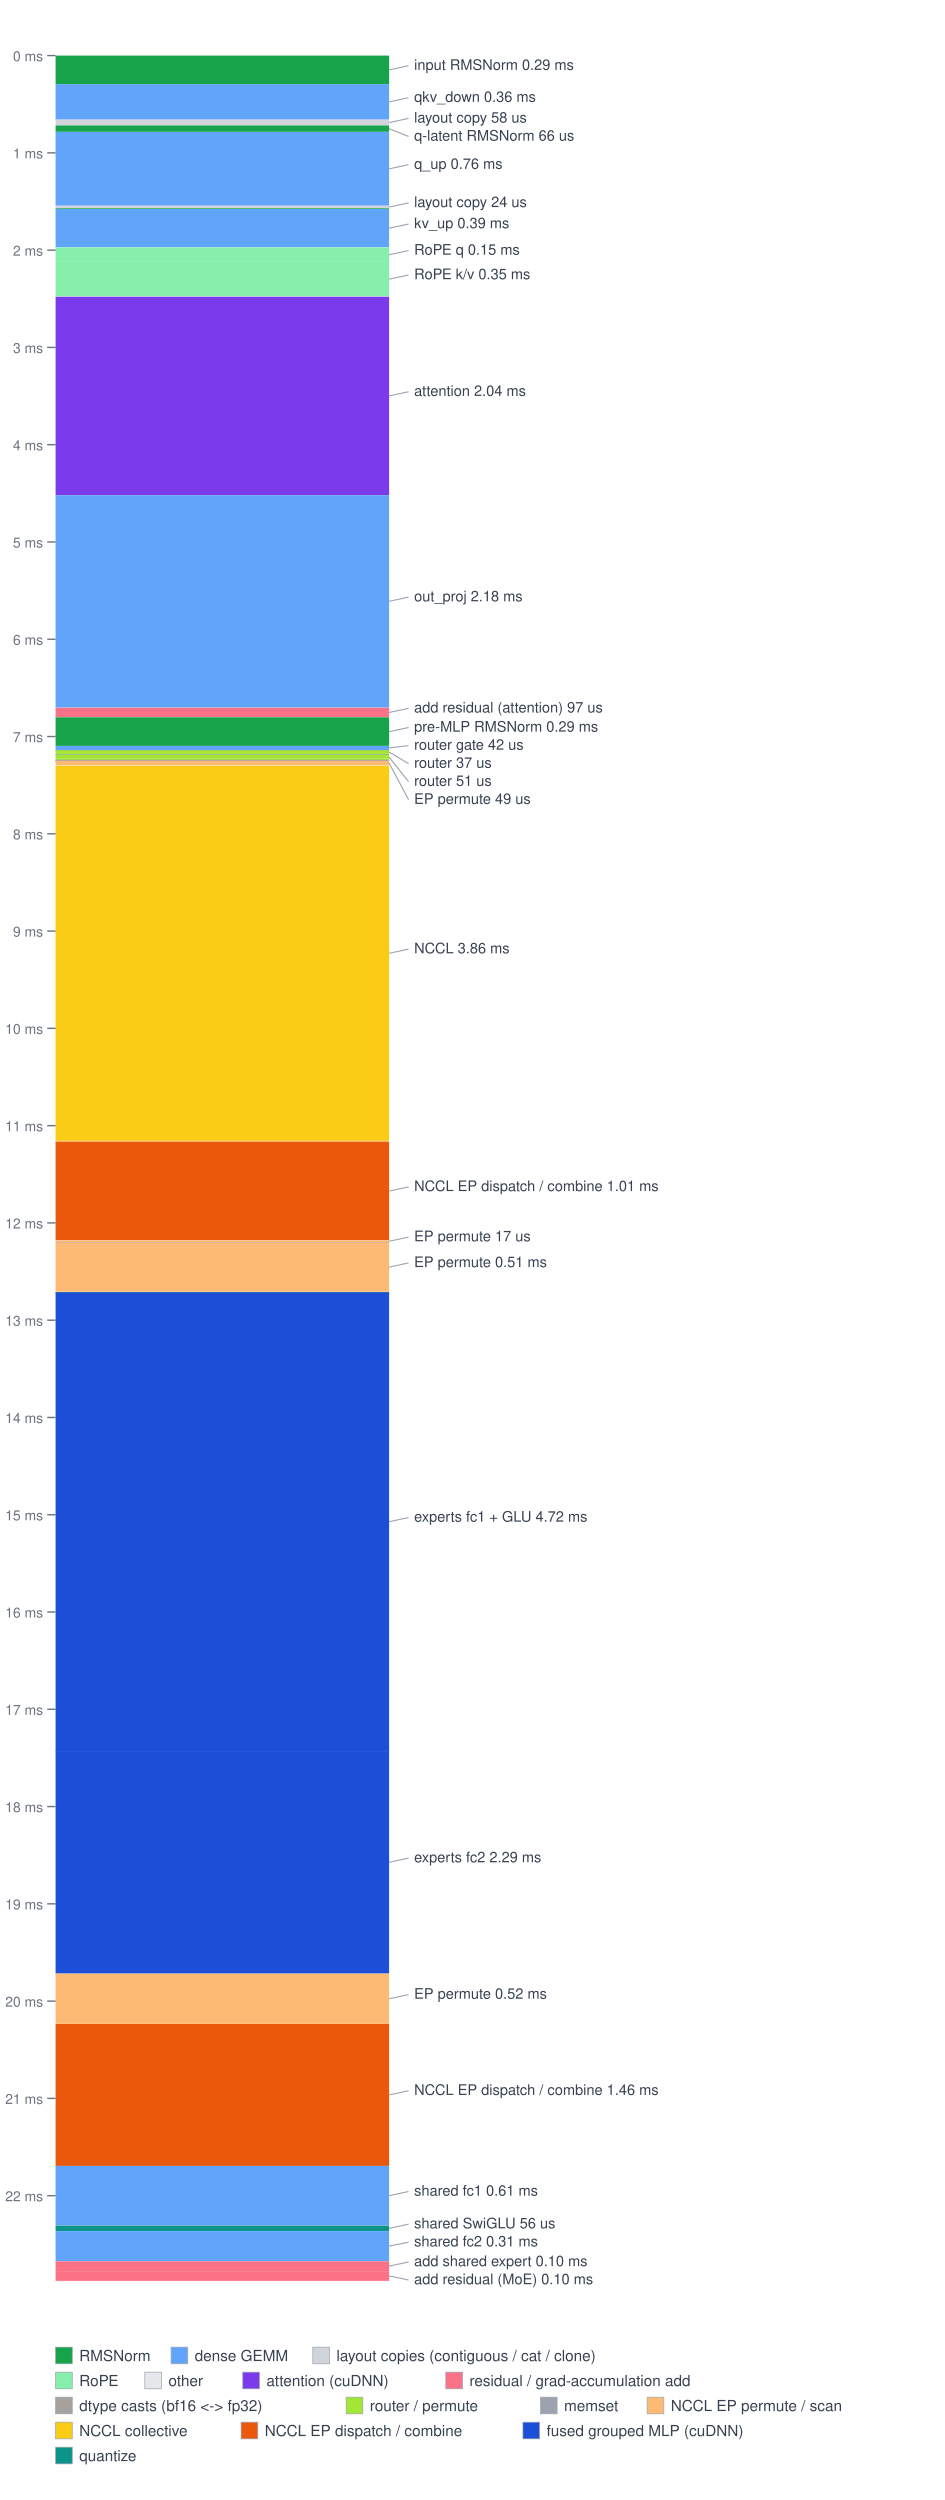
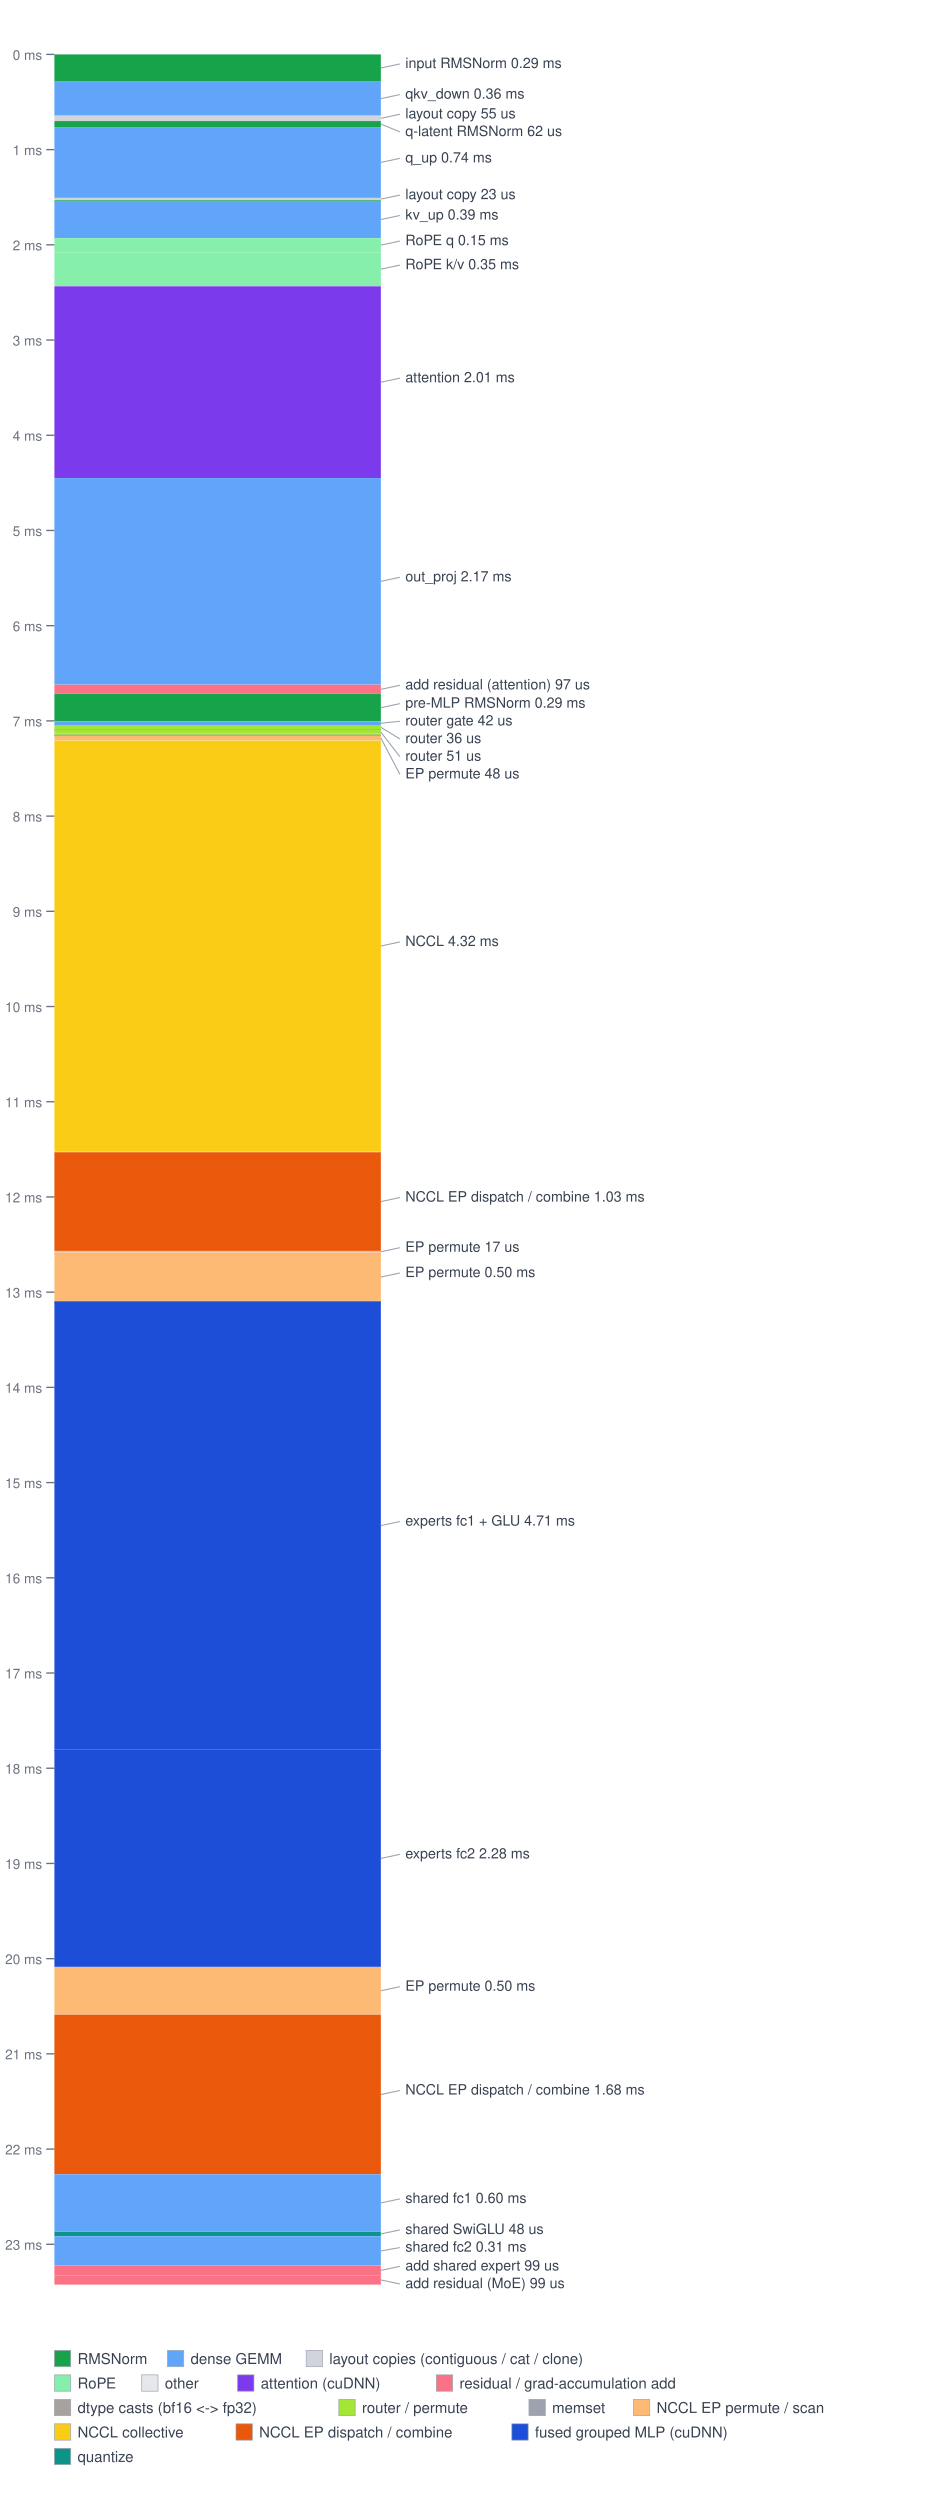
- <svg xmlns="http://www.w3.org/2000/svg" width="680" height="1799" viewBox="0 0 680 1799">
-   <rect width="680" height="1799" fill="white" />
-   <rect x="40" y="40.00" width="240" height="20.52" fill="#16a34a" />
-   <rect x="40" y="60.54" width="240" height="25.54" fill="#60a5fa" />
-   <rect x="40" y="86.14" width="240" height="4.04" fill="#d1d5db" />
-   <rect x="40" y="90.26" width="240" height="4.61" fill="#16a34a" />
-   <rect x="40" y="94.89" width="240" height="53.14" fill="#60a5fa" />
-   <rect x="40" y="148.12" width="240" height="1.67" fill="#d1d5db" />
-   <rect x="40" y="149.87" width="240" height="0.80" fill="#16a34a" />
-   <rect x="40" y="150.42" width="240" height="27.56" fill="#60a5fa" />
-   <rect x="40" y="178.04" width="240" height="10.43" fill="#86efac" />
-   <rect x="40" y="188.53" width="240" height="24.84" fill="#86efac" />
-   <rect x="40" y="213.43" width="240" height="0.80" fill="#e5e7eb" />
-   <rect x="40" y="213.57" width="240" height="142.70" fill="#7c3aed" />
-   <rect x="40" y="356.30" width="240" height="152.89" fill="#60a5fa" />
-   <rect x="40" y="509.28" width="240" height="6.81" fill="#fb7185" />
-   <rect x="40" y="516.17" width="240" height="20.56" fill="#16a34a" />
-   <rect x="40" y="536.75" width="240" height="2.93" fill="#60a5fa" />
-   <rect x="40" y="539.74" width="240" height="0.80" fill="#a8a29e" />
-   <rect x="40" y="539.94" width="240" height="2.60" fill="#a3e635" />
-   <rect x="40" y="542.67" width="240" height="0.80" fill="#9ca3af" />
-   <rect x="40" y="542.89" width="240" height="0.80" fill="#9ca3af" />
-   <rect x="40" y="543.05" width="240" height="3.01" fill="#a3e635" />
-   <rect x="40" y="546.14" width="240" height="0.80" fill="#a3e635" />
-   <rect x="40" y="546.73" width="240" height="0.80" fill="#9ca3af" />
-   <rect x="40" y="546.92" width="240" height="0.80" fill="#9ca3af" />
-   <rect x="40" y="547.16" width="240" height="0.80" fill="#9ca3af" />
-   <rect x="40" y="547.42" width="240" height="3.43" fill="#fdba74" />
-   <rect x="40" y="551.08" width="240" height="269.87" fill="#facc15" />
-   <rect x="40" y="820.98" width="240" height="0.80" fill="#fdba74" />
-   <rect x="40" y="821.44" width="240" height="0.80" fill="#fdba74" />
-   <rect x="40" y="821.71" width="240" height="70.80" fill="#ea580c" />
-   <rect x="40" y="892.59" width="240" height="1.20" fill="#fdba74" />
-   <rect x="40" y="893.88" width="240" height="0.80" fill="#9ca3af" />
-   <rect x="40" y="894.13" width="240" height="35.41" fill="#fdba74" />
-   <rect x="40" y="929.65" width="240" height="0.80" fill="#a3e635" />
-   <rect x="40" y="929.95" width="240" height="0.80" fill="#1d4ed8" />
-   <rect x="40" y="930.10" width="240" height="329.96" fill="#1d4ed8" />
-   <rect x="40" y="1260.12" width="240" height="0.80" fill="#1d4ed8" />
-   <rect x="40" y="1260.26" width="240" height="159.90" fill="#1d4ed8" />
-   <rect x="40" y="1420.24" width="240" height="36.16" fill="#fdba74" />
-   <rect x="40" y="1456.48" width="240" height="102.11" fill="#ea580c" />
-   <rect x="40" y="1558.59" width="240" height="42.87" fill="#60a5fa" />
-   <rect x="40" y="1601.55" width="240" height="3.93" fill="#0d9488" />
-   <rect x="40" y="1605.50" width="240" height="21.64" fill="#60a5fa" />
-   <rect x="40" y="1627.19" width="240" height="7.05" fill="#fb7185" />
-   <rect x="40" y="1634.30" width="240" height="7.01" fill="#fb7185" />
+ <svg xmlns="http://www.w3.org/2000/svg" width="680" height="1838" viewBox="0 0 680 1838">
+   <rect width="680" height="1838" fill="white" />
+   <rect x="40" y="40.00" width="240" height="20.03" fill="#16a34a" />
+   <rect x="40" y="60.03" width="240" height="24.98" fill="#60a5fa" />
+   <rect x="40" y="85.08" width="240" height="3.88" fill="#d1d5db" />
+   <rect x="40" y="89.02" width="240" height="4.37" fill="#16a34a" />
+   <rect x="40" y="93.42" width="240" height="52.04" fill="#60a5fa" />
+   <rect x="40" y="145.55" width="240" height="1.62" fill="#d1d5db" />
+   <rect x="40" y="147.24" width="240" height="0.80" fill="#16a34a" />
+   <rect x="40" y="147.80" width="240" height="27.16" fill="#60a5fa" />
+   <rect x="40" y="175.03" width="240" height="10.40" fill="#86efac" />
+   <rect x="40" y="185.49" width="240" height="24.83" fill="#86efac" />
+   <rect x="40" y="210.37" width="240" height="0.80" fill="#e5e7eb" />
+   <rect x="40" y="210.51" width="240" height="140.93" fill="#7c3aed" />
+   <rect x="40" y="351.48" width="240" height="151.85" fill="#60a5fa" />
+   <rect x="40" y="503.41" width="240" height="6.76" fill="#fb7185" />
+   <rect x="40" y="510.25" width="240" height="20.00" fill="#16a34a" />
+   <rect x="40" y="530.27" width="240" height="2.92" fill="#60a5fa" />
+   <rect x="40" y="533.25" width="240" height="0.80" fill="#a8a29e" />
+   <rect x="40" y="533.48" width="240" height="2.51" fill="#a3e635" />
+   <rect x="40" y="536.13" width="240" height="0.80" fill="#9ca3af" />
+   <rect x="40" y="536.34" width="240" height="0.80" fill="#9ca3af" />
+   <rect x="40" y="536.50" width="240" height="2.96" fill="#a3e635" />
+   <rect x="40" y="539.54" width="240" height="0.80" fill="#a3e635" />
+   <rect x="40" y="540.14" width="240" height="0.80" fill="#9ca3af" />
+   <rect x="40" y="540.32" width="240" height="0.80" fill="#9ca3af" />
+   <rect x="40" y="540.62" width="240" height="0.80" fill="#9ca3af" />
+   <rect x="40" y="540.91" width="240" height="3.36" fill="#fdba74" />
+   <rect x="40" y="544.46" width="240" height="302.06" fill="#facc15" />
+   <rect x="40" y="846.55" width="240" height="0.80" fill="#fdba74" />
+   <rect x="40" y="846.99" width="240" height="0.80" fill="#fdba74" />
+   <rect x="40" y="847.24" width="240" height="72.41" fill="#ea580c" />
+   <rect x="40" y="919.73" width="240" height="1.18" fill="#fdba74" />
+   <rect x="40" y="921.13" width="240" height="0.80" fill="#9ca3af" />
+   <rect x="40" y="921.34" width="240" height="35.12" fill="#fdba74" />
+   <rect x="40" y="956.55" width="240" height="0.80" fill="#a3e635" />
+   <rect x="40" y="956.85" width="240" height="0.80" fill="#1d4ed8" />
+   <rect x="40" y="957.02" width="240" height="329.42" fill="#1d4ed8" />
+   <rect x="40" y="1286.50" width="240" height="0.80" fill="#1d4ed8" />
+   <rect x="40" y="1286.64" width="240" height="159.39" fill="#1d4ed8" />
+   <rect x="40" y="1446.10" width="240" height="35.01" fill="#fdba74" />
+   <rect x="40" y="1481.20" width="240" height="117.33" fill="#ea580c" />
+   <rect x="40" y="1598.55" width="240" height="42.04" fill="#60a5fa" />
+   <rect x="40" y="1640.67" width="240" height="3.38" fill="#0d9488" />
+   <rect x="40" y="1644.07" width="240" height="21.62" fill="#60a5fa" />
+   <rect x="40" y="1665.77" width="240" height="6.93" fill="#fb7185" />
+   <rect x="40" y="1672.75" width="240" height="6.90" fill="#fb7185" />
  <line x1="34" y1="40.0" x2="40" y2="40.0" stroke="#6b7280" />
  <text x="31.0" y="44.0" text-anchor="end" font-family="Helvetica, Arial, sans-serif" font-size="10" font-weight="normal" fill="#6b7280">0 ms</text>
  <line x1="34" y1="110.0" x2="40" y2="110.0" stroke="#6b7280" />
  <text x="31.0" y="114.0" text-anchor="end" font-family="Helvetica, Arial, sans-serif" font-size="10" font-weight="normal" fill="#6b7280">1 ms</text>
  <line x1="34" y1="180.0" x2="40" y2="180.0" stroke="#6b7280" />
  <text x="31.0" y="184.0" text-anchor="end" font-family="Helvetica, Arial, sans-serif" font-size="10" font-weight="normal" fill="#6b7280">2 ms</text>
  <line x1="34" y1="250.0" x2="40" y2="250.0" stroke="#6b7280" />
  <text x="31.0" y="254.0" text-anchor="end" font-family="Helvetica, Arial, sans-serif" font-size="10" font-weight="normal" fill="#6b7280">3 ms</text>
  <line x1="34" y1="320.0" x2="40" y2="320.0" stroke="#6b7280" />
  <text x="31.0" y="324.0" text-anchor="end" font-family="Helvetica, Arial, sans-serif" font-size="10" font-weight="normal" fill="#6b7280">4 ms</text>
  <line x1="34" y1="390.0" x2="40" y2="390.0" stroke="#6b7280" />
  <text x="31.0" y="394.0" text-anchor="end" font-family="Helvetica, Arial, sans-serif" font-size="10" font-weight="normal" fill="#6b7280">5 ms</text>
  <line x1="34" y1="460.0" x2="40" y2="460.0" stroke="#6b7280" />
  <text x="31.0" y="464.0" text-anchor="end" font-family="Helvetica, Arial, sans-serif" font-size="10" font-weight="normal" fill="#6b7280">6 ms</text>
  <line x1="34" y1="530.0" x2="40" y2="530.0" stroke="#6b7280" />
  <text x="31.0" y="534.0" text-anchor="end" font-family="Helvetica, Arial, sans-serif" font-size="10" font-weight="normal" fill="#6b7280">7 ms</text>
  <line x1="34" y1="600.0" x2="40" y2="600.0" stroke="#6b7280" />
  <text x="31.0" y="604.0" text-anchor="end" font-family="Helvetica, Arial, sans-serif" font-size="10" font-weight="normal" fill="#6b7280">8 ms</text>
  <line x1="34" y1="670.0" x2="40" y2="670.0" stroke="#6b7280" />
  <text x="31.0" y="674.0" text-anchor="end" font-family="Helvetica, Arial, sans-serif" font-size="10" font-weight="normal" fill="#6b7280">9 ms</text>
  <line x1="34" y1="740.0" x2="40" y2="740.0" stroke="#6b7280" />
  <text x="31.0" y="744.0" text-anchor="end" font-family="Helvetica, Arial, sans-serif" font-size="10" font-weight="normal" fill="#6b7280">10 ms</text>
  <line x1="34" y1="810.0" x2="40" y2="810.0" stroke="#6b7280" />
  <text x="31.0" y="814.0" text-anchor="end" font-family="Helvetica, Arial, sans-serif" font-size="10" font-weight="normal" fill="#6b7280">11 ms</text>
  <line x1="34" y1="880.0" x2="40" y2="880.0" stroke="#6b7280" />
  <text x="31.0" y="884.0" text-anchor="end" font-family="Helvetica, Arial, sans-serif" font-size="10" font-weight="normal" fill="#6b7280">12 ms</text>
  <line x1="34" y1="950.0" x2="40" y2="950.0" stroke="#6b7280" />
  <text x="31.0" y="954.0" text-anchor="end" font-family="Helvetica, Arial, sans-serif" font-size="10" font-weight="normal" fill="#6b7280">13 ms</text>
  <line x1="34" y1="1020.0" x2="40" y2="1020.0" stroke="#6b7280" />
  <text x="31.0" y="1024.0" text-anchor="end" font-family="Helvetica, Arial, sans-serif" font-size="10" font-weight="normal" fill="#6b7280">14 ms</text>
  <line x1="34" y1="1090.0" x2="40" y2="1090.0" stroke="#6b7280" />
  <text x="31.0" y="1094.0" text-anchor="end" font-family="Helvetica, Arial, sans-serif" font-size="10" font-weight="normal" fill="#6b7280">15 ms</text>
  <line x1="34" y1="1160.0" x2="40" y2="1160.0" stroke="#6b7280" />
  <text x="31.0" y="1164.0" text-anchor="end" font-family="Helvetica, Arial, sans-serif" font-size="10" font-weight="normal" fill="#6b7280">16 ms</text>
  <line x1="34" y1="1230.0" x2="40" y2="1230.0" stroke="#6b7280" />
  <text x="31.0" y="1234.0" text-anchor="end" font-family="Helvetica, Arial, sans-serif" font-size="10" font-weight="normal" fill="#6b7280">17 ms</text>
  <line x1="34" y1="1300.0" x2="40" y2="1300.0" stroke="#6b7280" />
  <text x="31.0" y="1304.0" text-anchor="end" font-family="Helvetica, Arial, sans-serif" font-size="10" font-weight="normal" fill="#6b7280">18 ms</text>
  <line x1="34" y1="1370.0" x2="40" y2="1370.0" stroke="#6b7280" />
  <text x="31.0" y="1374.0" text-anchor="end" font-family="Helvetica, Arial, sans-serif" font-size="10" font-weight="normal" fill="#6b7280">19 ms</text>
  <line x1="34" y1="1440.0" x2="40" y2="1440.0" stroke="#6b7280" />
  <text x="31.0" y="1444.0" text-anchor="end" font-family="Helvetica, Arial, sans-serif" font-size="10" font-weight="normal" fill="#6b7280">20 ms</text>
  <line x1="34" y1="1510.0" x2="40" y2="1510.0" stroke="#6b7280" />
  <text x="31.0" y="1514.0" text-anchor="end" font-family="Helvetica, Arial, sans-serif" font-size="10" font-weight="normal" fill="#6b7280">21 ms</text>
  <line x1="34" y1="1580.0" x2="40" y2="1580.0" stroke="#6b7280" />
  <text x="31.0" y="1584.0" text-anchor="end" font-family="Helvetica, Arial, sans-serif" font-size="10" font-weight="normal" fill="#6b7280">22 ms</text>
-   <line x1="280" y1="50.3" x2="294" y2="47.3" stroke="#9ca3af" stroke-width="0.8" />
-   <text x="298.0" y="50.3" text-anchor="start" font-family="Helvetica, Arial, sans-serif" font-size="10.5" font-weight="normal" fill="#374151">input RMSNorm  0.29 ms</text>
-   <line x1="280" y1="73.3" x2="294" y2="70.3" stroke="#9ca3af" stroke-width="0.8" />
-   <text x="298.0" y="73.3" text-anchor="start" font-family="Helvetica, Arial, sans-serif" font-size="10.5" font-weight="normal" fill="#374151">qkv_down  0.36 ms</text>
-   <line x1="280" y1="88.2" x2="294" y2="85.2" stroke="#9ca3af" stroke-width="0.8" />
-   <text x="298.0" y="88.2" text-anchor="start" font-family="Helvetica, Arial, sans-serif" font-size="10.5" font-weight="normal" fill="#374151">layout copy  58 us</text>
-   <line x1="280" y1="92.6" x2="294" y2="98.2" stroke="#9ca3af" stroke-width="0.8" />
-   <text x="298.0" y="101.2" text-anchor="start" font-family="Helvetica, Arial, sans-serif" font-size="10.5" font-weight="normal" fill="#374151">q-latent RMSNorm  66 us</text>
-   <line x1="280" y1="121.5" x2="294" y2="118.5" stroke="#9ca3af" stroke-width="0.8" />
-   <text x="298.0" y="121.5" text-anchor="start" font-family="Helvetica, Arial, sans-serif" font-size="10.5" font-weight="normal" fill="#374151">q_up  0.76 ms</text>
-   <line x1="280" y1="149.0" x2="294" y2="146.0" stroke="#9ca3af" stroke-width="0.8" />
-   <text x="298.0" y="149.0" text-anchor="start" font-family="Helvetica, Arial, sans-serif" font-size="10.5" font-weight="normal" fill="#374151">layout copy  24 us</text>
-   <line x1="280" y1="164.2" x2="294" y2="161.2" stroke="#9ca3af" stroke-width="0.8" />
-   <text x="298.0" y="164.2" text-anchor="start" font-family="Helvetica, Arial, sans-serif" font-size="10.5" font-weight="normal" fill="#374151">kv_up  0.39 ms</text>
-   <line x1="280" y1="183.3" x2="294" y2="180.3" stroke="#9ca3af" stroke-width="0.8" />
-   <text x="298.0" y="183.3" text-anchor="start" font-family="Helvetica, Arial, sans-serif" font-size="10.5" font-weight="normal" fill="#374151">RoPE q  0.15 ms</text>
-   <line x1="280" y1="200.9" x2="294" y2="197.9" stroke="#9ca3af" stroke-width="0.8" />
-   <text x="298.0" y="200.9" text-anchor="start" font-family="Helvetica, Arial, sans-serif" font-size="10.5" font-weight="normal" fill="#374151">RoPE k/v  0.35 ms</text>
-   <line x1="280" y1="284.9" x2="294" y2="281.9" stroke="#9ca3af" stroke-width="0.8" />
-   <text x="298.0" y="284.9" text-anchor="start" font-family="Helvetica, Arial, sans-serif" font-size="10.5" font-weight="normal" fill="#374151">attention  2.04 ms</text>
-   <line x1="280" y1="432.7" x2="294" y2="429.7" stroke="#9ca3af" stroke-width="0.8" />
-   <text x="298.0" y="432.7" text-anchor="start" font-family="Helvetica, Arial, sans-serif" font-size="10.5" font-weight="normal" fill="#374151">out_proj  2.18 ms</text>
-   <line x1="280" y1="512.7" x2="294" y2="509.7" stroke="#9ca3af" stroke-width="0.8" />
-   <text x="298.0" y="512.7" text-anchor="start" font-family="Helvetica, Arial, sans-serif" font-size="10.5" font-weight="normal" fill="#374151">add residual (attention)  97 us</text>
-   <line x1="280" y1="526.5" x2="294" y2="523.5" stroke="#9ca3af" stroke-width="0.8" />
-   <text x="298.0" y="526.5" text-anchor="start" font-family="Helvetica, Arial, sans-serif" font-size="10.5" font-weight="normal" fill="#374151">pre-MLP RMSNorm  0.29 ms</text>
-   <line x1="280" y1="538.2" x2="294" y2="536.5" stroke="#9ca3af" stroke-width="0.8" />
-   <text x="298.0" y="539.5" text-anchor="start" font-family="Helvetica, Arial, sans-serif" font-size="10.5" font-weight="normal" fill="#374151">router gate  42 us</text>
-   <line x1="280" y1="541.2" x2="294" y2="549.5" stroke="#9ca3af" stroke-width="0.8" />
-   <text x="298.0" y="552.5" text-anchor="start" font-family="Helvetica, Arial, sans-serif" font-size="10.5" font-weight="normal" fill="#374151">router  37 us</text>
-   <line x1="280" y1="544.8" x2="294" y2="562.5" stroke="#9ca3af" stroke-width="0.8" />
-   <text x="298.0" y="565.5" text-anchor="start" font-family="Helvetica, Arial, sans-serif" font-size="10.5" font-weight="normal" fill="#374151">router  51 us</text>
-   <line x1="280" y1="549.1" x2="294" y2="575.5" stroke="#9ca3af" stroke-width="0.8" />
-   <text x="298.0" y="578.5" text-anchor="start" font-family="Helvetica, Arial, sans-serif" font-size="10.5" font-weight="normal" fill="#374151">EP permute  49 us</text>
-   <line x1="280" y1="686.0" x2="294" y2="683.0" stroke="#9ca3af" stroke-width="0.8" />
-   <text x="298.0" y="686.0" text-anchor="start" font-family="Helvetica, Arial, sans-serif" font-size="10.5" font-weight="normal" fill="#374151">NCCL  3.86 ms</text>
-   <line x1="280" y1="857.1" x2="294" y2="854.1" stroke="#9ca3af" stroke-width="0.8" />
-   <text x="298.0" y="857.1" text-anchor="start" font-family="Helvetica, Arial, sans-serif" font-size="10.5" font-weight="normal" fill="#374151">NCCL EP dispatch / combine  1.01 ms</text>
-   <line x1="280" y1="893.2" x2="294" y2="890.2" stroke="#9ca3af" stroke-width="0.8" />
-   <text x="298.0" y="893.2" text-anchor="start" font-family="Helvetica, Arial, sans-serif" font-size="10.5" font-weight="normal" fill="#374151">EP permute  17 us</text>
-   <line x1="280" y1="911.8" x2="294" y2="908.8" stroke="#9ca3af" stroke-width="0.8" />
-   <text x="298.0" y="911.8" text-anchor="start" font-family="Helvetica, Arial, sans-serif" font-size="10.5" font-weight="normal" fill="#374151">EP permute  0.51 ms</text>
-   <line x1="280" y1="1095.0" x2="294" y2="1092.0" stroke="#9ca3af" stroke-width="0.8" />
-   <text x="298.0" y="1095.0" text-anchor="start" font-family="Helvetica, Arial, sans-serif" font-size="10.5" font-weight="normal" fill="#374151">experts fc1 + GLU  4.72 ms</text>
-   <line x1="280" y1="1340.1" x2="294" y2="1337.1" stroke="#9ca3af" stroke-width="0.8" />
-   <text x="298.0" y="1340.1" text-anchor="start" font-family="Helvetica, Arial, sans-serif" font-size="10.5" font-weight="normal" fill="#374151">experts fc2  2.29 ms</text>
-   <line x1="280" y1="1438.3" x2="294" y2="1435.3" stroke="#9ca3af" stroke-width="0.8" />
-   <text x="298.0" y="1438.3" text-anchor="start" font-family="Helvetica, Arial, sans-serif" font-size="10.5" font-weight="normal" fill="#374151">EP permute  0.52 ms</text>
-   <line x1="280" y1="1507.5" x2="294" y2="1504.5" stroke="#9ca3af" stroke-width="0.8" />
-   <text x="298.0" y="1507.5" text-anchor="start" font-family="Helvetica, Arial, sans-serif" font-size="10.5" font-weight="normal" fill="#374151">NCCL EP dispatch / combine  1.46 ms</text>
-   <line x1="280" y1="1580.0" x2="294" y2="1577.0" stroke="#9ca3af" stroke-width="0.8" />
-   <text x="298.0" y="1580.0" text-anchor="start" font-family="Helvetica, Arial, sans-serif" font-size="10.5" font-weight="normal" fill="#374151">shared fc1  0.61 ms</text>
-   <line x1="280" y1="1603.5" x2="294" y2="1600.5" stroke="#9ca3af" stroke-width="0.8" />
-   <text x="298.0" y="1603.5" text-anchor="start" font-family="Helvetica, Arial, sans-serif" font-size="10.5" font-weight="normal" fill="#374151">shared SwiGLU  56 us</text>
-   <line x1="280" y1="1616.3" x2="294" y2="1613.5" stroke="#9ca3af" stroke-width="0.8" />
-   <text x="298.0" y="1616.5" text-anchor="start" font-family="Helvetica, Arial, sans-serif" font-size="10.5" font-weight="normal" fill="#374151">shared fc2  0.31 ms</text>
-   <line x1="280" y1="1630.7" x2="294" y2="1627.7" stroke="#9ca3af" stroke-width="0.8" />
-   <text x="298.0" y="1630.7" text-anchor="start" font-family="Helvetica, Arial, sans-serif" font-size="10.5" font-weight="normal" fill="#374151">add shared expert  0.10 ms</text>
-   <line x1="280" y1="1637.8" x2="294" y2="1640.7" stroke="#9ca3af" stroke-width="0.8" />
-   <text x="298.0" y="1643.7" text-anchor="start" font-family="Helvetica, Arial, sans-serif" font-size="10.5" font-weight="normal" fill="#374151">add residual (MoE)  0.10 ms</text>
-   <rect x="40" y="1689" width="12" height="12" fill="#16a34a" stroke="#9ca3af" stroke-width="0.5" />
-   <text x="57.0" y="1699.0" text-anchor="start" font-family="Helvetica, Arial, sans-serif" font-size="11" font-weight="normal" fill="#374151">RMSNorm</text>
-   <rect x="123.1" y="1689" width="12" height="12" fill="#60a5fa" stroke="#9ca3af" stroke-width="0.5" />
-   <text x="140.1" y="1699.0" text-anchor="start" font-family="Helvetica, Arial, sans-serif" font-size="11" font-weight="normal" fill="#374151">dense GEMM</text>
-   <rect x="225.1" y="1689" width="12" height="12" fill="#d1d5db" stroke="#9ca3af" stroke-width="0.5" />
-   <text x="242.1" y="1699.0" text-anchor="start" font-family="Helvetica, Arial, sans-serif" font-size="11" font-weight="normal" fill="#374151">layout copies (contiguous / cat / clone)</text>
-   <rect x="40" y="1707" width="12" height="12" fill="#86efac" stroke="#9ca3af" stroke-width="0.5" />
-   <text x="57.0" y="1717.0" text-anchor="start" font-family="Helvetica, Arial, sans-serif" font-size="11" font-weight="normal" fill="#374151">RoPE</text>
-   <rect x="104.2" y="1707" width="12" height="12" fill="#e5e7eb" stroke="#9ca3af" stroke-width="0.5" />
-   <text x="121.2" y="1717.0" text-anchor="start" font-family="Helvetica, Arial, sans-serif" font-size="11" font-weight="normal" fill="#374151">other</text>
-   <rect x="174.7" y="1707" width="12" height="12" fill="#7c3aed" stroke="#9ca3af" stroke-width="0.5" />
-   <text x="191.7" y="1717.0" text-anchor="start" font-family="Helvetica, Arial, sans-serif" font-size="11" font-weight="normal" fill="#374151">attention (cuDNN)</text>
-   <rect x="320.8" y="1707" width="12" height="12" fill="#fb7185" stroke="#9ca3af" stroke-width="0.5" />
-   <text x="337.8" y="1717.0" text-anchor="start" font-family="Helvetica, Arial, sans-serif" font-size="11" font-weight="normal" fill="#374151">residual / grad-accumulation add</text>
-   <rect x="40" y="1725" width="12" height="12" fill="#a8a29e" stroke="#9ca3af" stroke-width="0.5" />
-   <text x="57.0" y="1735.0" text-anchor="start" font-family="Helvetica, Arial, sans-serif" font-size="11" font-weight="normal" fill="#374151">dtype casts (bf16 &lt;-&gt; fp32)</text>
-   <rect x="249.1" y="1725" width="12" height="12" fill="#a3e635" stroke="#9ca3af" stroke-width="0.5" />
-   <text x="266.1" y="1735.0" text-anchor="start" font-family="Helvetica, Arial, sans-serif" font-size="11" font-weight="normal" fill="#374151">router / permute</text>
-   <rect x="388.9" y="1725" width="12" height="12" fill="#9ca3af" stroke="#9ca3af" stroke-width="0.5" />
-   <text x="405.9" y="1735.0" text-anchor="start" font-family="Helvetica, Arial, sans-serif" font-size="11" font-weight="normal" fill="#374151">memset</text>
-   <rect x="465.7" y="1725" width="12" height="12" fill="#fdba74" stroke="#9ca3af" stroke-width="0.5" />
-   <text x="482.7" y="1735.0" text-anchor="start" font-family="Helvetica, Arial, sans-serif" font-size="11" font-weight="normal" fill="#374151">NCCL EP permute / scan</text>
-   <rect x="40" y="1743" width="12" height="12" fill="#facc15" stroke="#9ca3af" stroke-width="0.5" />
-   <text x="57.0" y="1753.0" text-anchor="start" font-family="Helvetica, Arial, sans-serif" font-size="11" font-weight="normal" fill="#374151">NCCL collective</text>
-   <rect x="173.5" y="1743" width="12" height="12" fill="#ea580c" stroke="#9ca3af" stroke-width="0.5" />
-   <text x="190.5" y="1753.0" text-anchor="start" font-family="Helvetica, Arial, sans-serif" font-size="11" font-weight="normal" fill="#374151">NCCL EP dispatch / combine</text>
-   <rect x="376.3" y="1743" width="12" height="12" fill="#1d4ed8" stroke="#9ca3af" stroke-width="0.5" />
-   <text x="393.3" y="1753.0" text-anchor="start" font-family="Helvetica, Arial, sans-serif" font-size="11" font-weight="normal" fill="#374151">fused grouped MLP (cuDNN)</text>
-   <rect x="40" y="1761" width="12" height="12" fill="#0d9488" stroke="#9ca3af" stroke-width="0.5" />
-   <text x="57.0" y="1771.0" text-anchor="start" font-family="Helvetica, Arial, sans-serif" font-size="11" font-weight="normal" fill="#374151">quantize</text>
+   <line x1="34" y1="1650.0" x2="40" y2="1650.0" stroke="#6b7280" />
+   <text x="31.0" y="1654.0" text-anchor="end" font-family="Helvetica, Arial, sans-serif" font-size="10" font-weight="normal" fill="#6b7280">23 ms</text>
+   <line x1="280" y1="50.0" x2="294" y2="47.0" stroke="#9ca3af" stroke-width="0.8" />
+   <text x="298.0" y="50.0" text-anchor="start" font-family="Helvetica, Arial, sans-serif" font-size="10.5" font-weight="normal" fill="#374151">input RMSNorm  0.29 ms</text>
+   <line x1="280" y1="72.5" x2="294" y2="69.5" stroke="#9ca3af" stroke-width="0.8" />
+   <text x="298.0" y="72.5" text-anchor="start" font-family="Helvetica, Arial, sans-serif" font-size="10.5" font-weight="normal" fill="#374151">qkv_down  0.36 ms</text>
+   <line x1="280" y1="87.0" x2="294" y2="84.0" stroke="#9ca3af" stroke-width="0.8" />
+   <text x="298.0" y="87.0" text-anchor="start" font-family="Helvetica, Arial, sans-serif" font-size="10.5" font-weight="normal" fill="#374151">layout copy  55 us</text>
+   <line x1="280" y1="91.2" x2="294" y2="97.0" stroke="#9ca3af" stroke-width="0.8" />
+   <text x="298.0" y="100.0" text-anchor="start" font-family="Helvetica, Arial, sans-serif" font-size="10.5" font-weight="normal" fill="#374151">q-latent RMSNorm  62 us</text>
+   <line x1="280" y1="119.4" x2="294" y2="116.4" stroke="#9ca3af" stroke-width="0.8" />
+   <text x="298.0" y="119.4" text-anchor="start" font-family="Helvetica, Arial, sans-serif" font-size="10.5" font-weight="normal" fill="#374151">q_up  0.74 ms</text>
+   <line x1="280" y1="146.4" x2="294" y2="143.4" stroke="#9ca3af" stroke-width="0.8" />
+   <text x="298.0" y="146.4" text-anchor="start" font-family="Helvetica, Arial, sans-serif" font-size="10.5" font-weight="normal" fill="#374151">layout copy  23 us</text>
+   <line x1="280" y1="161.4" x2="294" y2="158.4" stroke="#9ca3af" stroke-width="0.8" />
+   <text x="298.0" y="161.4" text-anchor="start" font-family="Helvetica, Arial, sans-serif" font-size="10.5" font-weight="normal" fill="#374151">kv_up  0.39 ms</text>
+   <line x1="280" y1="180.2" x2="294" y2="177.2" stroke="#9ca3af" stroke-width="0.8" />
+   <text x="298.0" y="180.2" text-anchor="start" font-family="Helvetica, Arial, sans-serif" font-size="10.5" font-weight="normal" fill="#374151">RoPE q  0.15 ms</text>
+   <line x1="280" y1="197.9" x2="294" y2="194.9" stroke="#9ca3af" stroke-width="0.8" />
+   <text x="298.0" y="197.9" text-anchor="start" font-family="Helvetica, Arial, sans-serif" font-size="10.5" font-weight="normal" fill="#374151">RoPE k/v  0.35 ms</text>
+   <line x1="280" y1="281.0" x2="294" y2="278.0" stroke="#9ca3af" stroke-width="0.8" />
+   <text x="298.0" y="281.0" text-anchor="start" font-family="Helvetica, Arial, sans-serif" font-size="10.5" font-weight="normal" fill="#374151">attention  2.01 ms</text>
+   <line x1="280" y1="427.4" x2="294" y2="424.4" stroke="#9ca3af" stroke-width="0.8" />
+   <text x="298.0" y="427.4" text-anchor="start" font-family="Helvetica, Arial, sans-serif" font-size="10.5" font-weight="normal" fill="#374151">out_proj  2.17 ms</text>
+   <line x1="280" y1="506.8" x2="294" y2="503.8" stroke="#9ca3af" stroke-width="0.8" />
+   <text x="298.0" y="506.8" text-anchor="start" font-family="Helvetica, Arial, sans-serif" font-size="10.5" font-weight="normal" fill="#374151">add residual (attention)  97 us</text>
+   <line x1="280" y1="520.3" x2="294" y2="517.3" stroke="#9ca3af" stroke-width="0.8" />
+   <text x="298.0" y="520.3" text-anchor="start" font-family="Helvetica, Arial, sans-serif" font-size="10.5" font-weight="normal" fill="#374151">pre-MLP RMSNorm  0.29 ms</text>
+   <line x1="280" y1="531.7" x2="294" y2="530.3" stroke="#9ca3af" stroke-width="0.8" />
+   <text x="298.0" y="533.3" text-anchor="start" font-family="Helvetica, Arial, sans-serif" font-size="10.5" font-weight="normal" fill="#374151">router gate  42 us</text>
+   <line x1="280" y1="534.7" x2="294" y2="543.3" stroke="#9ca3af" stroke-width="0.8" />
+   <text x="298.0" y="546.3" text-anchor="start" font-family="Helvetica, Arial, sans-serif" font-size="10.5" font-weight="normal" fill="#374151">router  36 us</text>
+   <line x1="280" y1="538.3" x2="294" y2="556.3" stroke="#9ca3af" stroke-width="0.8" />
+   <text x="298.0" y="559.3" text-anchor="start" font-family="Helvetica, Arial, sans-serif" font-size="10.5" font-weight="normal" fill="#374151">router  51 us</text>
+   <line x1="280" y1="542.6" x2="294" y2="569.3" stroke="#9ca3af" stroke-width="0.8" />
+   <text x="298.0" y="572.3" text-anchor="start" font-family="Helvetica, Arial, sans-serif" font-size="10.5" font-weight="normal" fill="#374151">EP permute  48 us</text>
+   <line x1="280" y1="695.5" x2="294" y2="692.5" stroke="#9ca3af" stroke-width="0.8" />
+   <text x="298.0" y="695.5" text-anchor="start" font-family="Helvetica, Arial, sans-serif" font-size="10.5" font-weight="normal" fill="#374151">NCCL  4.32 ms</text>
+   <line x1="280" y1="883.4" x2="294" y2="880.4" stroke="#9ca3af" stroke-width="0.8" />
+   <text x="298.0" y="883.4" text-anchor="start" font-family="Helvetica, Arial, sans-serif" font-size="10.5" font-weight="normal" fill="#374151">NCCL EP dispatch / combine  1.03 ms</text>
+   <line x1="280" y1="920.3" x2="294" y2="917.3" stroke="#9ca3af" stroke-width="0.8" />
+   <text x="298.0" y="920.3" text-anchor="start" font-family="Helvetica, Arial, sans-serif" font-size="10.5" font-weight="normal" fill="#374151">EP permute  17 us</text>
+   <line x1="280" y1="938.9" x2="294" y2="935.9" stroke="#9ca3af" stroke-width="0.8" />
+   <text x="298.0" y="938.9" text-anchor="start" font-family="Helvetica, Arial, sans-serif" font-size="10.5" font-weight="normal" fill="#374151">EP permute  0.50 ms</text>
+   <line x1="280" y1="1121.6" x2="294" y2="1118.6" stroke="#9ca3af" stroke-width="0.8" />
+   <text x="298.0" y="1121.6" text-anchor="start" font-family="Helvetica, Arial, sans-serif" font-size="10.5" font-weight="normal" fill="#374151">experts fc1 + GLU  4.71 ms</text>
+   <line x1="280" y1="1366.3" x2="294" y2="1363.3" stroke="#9ca3af" stroke-width="0.8" />
+   <text x="298.0" y="1366.3" text-anchor="start" font-family="Helvetica, Arial, sans-serif" font-size="10.5" font-weight="normal" fill="#374151">experts fc2  2.28 ms</text>
+   <line x1="280" y1="1463.6" x2="294" y2="1460.6" stroke="#9ca3af" stroke-width="0.8" />
+   <text x="298.0" y="1463.6" text-anchor="start" font-family="Helvetica, Arial, sans-serif" font-size="10.5" font-weight="normal" fill="#374151">EP permute  0.50 ms</text>
+   <line x1="280" y1="1539.9" x2="294" y2="1536.9" stroke="#9ca3af" stroke-width="0.8" />
+   <text x="298.0" y="1539.9" text-anchor="start" font-family="Helvetica, Arial, sans-serif" font-size="10.5" font-weight="normal" fill="#374151">NCCL EP dispatch / combine  1.68 ms</text>
+   <line x1="280" y1="1619.6" x2="294" y2="1616.6" stroke="#9ca3af" stroke-width="0.8" />
+   <text x="298.0" y="1619.6" text-anchor="start" font-family="Helvetica, Arial, sans-serif" font-size="10.5" font-weight="normal" fill="#374151">shared fc1  0.60 ms</text>
+   <line x1="280" y1="1642.4" x2="294" y2="1639.4" stroke="#9ca3af" stroke-width="0.8" />
+   <text x="298.0" y="1642.4" text-anchor="start" font-family="Helvetica, Arial, sans-serif" font-size="10.5" font-weight="normal" fill="#374151">shared SwiGLU  48 us</text>
+   <line x1="280" y1="1654.9" x2="294" y2="1652.4" stroke="#9ca3af" stroke-width="0.8" />
+   <text x="298.0" y="1655.4" text-anchor="start" font-family="Helvetica, Arial, sans-serif" font-size="10.5" font-weight="normal" fill="#374151">shared fc2  0.31 ms</text>
+   <line x1="280" y1="1669.2" x2="294" y2="1666.2" stroke="#9ca3af" stroke-width="0.8" />
+   <text x="298.0" y="1669.2" text-anchor="start" font-family="Helvetica, Arial, sans-serif" font-size="10.5" font-weight="normal" fill="#374151">add shared expert  99 us</text>
+   <line x1="280" y1="1676.2" x2="294" y2="1679.2" stroke="#9ca3af" stroke-width="0.8" />
+   <text x="298.0" y="1682.2" text-anchor="start" font-family="Helvetica, Arial, sans-serif" font-size="10.5" font-weight="normal" fill="#374151">add residual (MoE)  99 us</text>
+   <rect x="40" y="1728" width="12" height="12" fill="#16a34a" stroke="#9ca3af" stroke-width="0.5" />
+   <text x="57.0" y="1738.0" text-anchor="start" font-family="Helvetica, Arial, sans-serif" font-size="11" font-weight="normal" fill="#374151">RMSNorm</text>
+   <rect x="123.1" y="1728" width="12" height="12" fill="#60a5fa" stroke="#9ca3af" stroke-width="0.5" />
+   <text x="140.1" y="1738.0" text-anchor="start" font-family="Helvetica, Arial, sans-serif" font-size="11" font-weight="normal" fill="#374151">dense GEMM</text>
+   <rect x="225.1" y="1728" width="12" height="12" fill="#d1d5db" stroke="#9ca3af" stroke-width="0.5" />
+   <text x="242.1" y="1738.0" text-anchor="start" font-family="Helvetica, Arial, sans-serif" font-size="11" font-weight="normal" fill="#374151">layout copies (contiguous / cat / clone)</text>
+   <rect x="40" y="1746" width="12" height="12" fill="#86efac" stroke="#9ca3af" stroke-width="0.5" />
+   <text x="57.0" y="1756.0" text-anchor="start" font-family="Helvetica, Arial, sans-serif" font-size="11" font-weight="normal" fill="#374151">RoPE</text>
+   <rect x="104.2" y="1746" width="12" height="12" fill="#e5e7eb" stroke="#9ca3af" stroke-width="0.5" />
+   <text x="121.2" y="1756.0" text-anchor="start" font-family="Helvetica, Arial, sans-serif" font-size="11" font-weight="normal" fill="#374151">other</text>
+   <rect x="174.7" y="1746" width="12" height="12" fill="#7c3aed" stroke="#9ca3af" stroke-width="0.5" />
+   <text x="191.7" y="1756.0" text-anchor="start" font-family="Helvetica, Arial, sans-serif" font-size="11" font-weight="normal" fill="#374151">attention (cuDNN)</text>
+   <rect x="320.8" y="1746" width="12" height="12" fill="#fb7185" stroke="#9ca3af" stroke-width="0.5" />
+   <text x="337.8" y="1756.0" text-anchor="start" font-family="Helvetica, Arial, sans-serif" font-size="11" font-weight="normal" fill="#374151">residual / grad-accumulation add</text>
+   <rect x="40" y="1764" width="12" height="12" fill="#a8a29e" stroke="#9ca3af" stroke-width="0.5" />
+   <text x="57.0" y="1774.0" text-anchor="start" font-family="Helvetica, Arial, sans-serif" font-size="11" font-weight="normal" fill="#374151">dtype casts (bf16 &lt;-&gt; fp32)</text>
+   <rect x="249.1" y="1764" width="12" height="12" fill="#a3e635" stroke="#9ca3af" stroke-width="0.5" />
+   <text x="266.1" y="1774.0" text-anchor="start" font-family="Helvetica, Arial, sans-serif" font-size="11" font-weight="normal" fill="#374151">router / permute</text>
+   <rect x="388.9" y="1764" width="12" height="12" fill="#9ca3af" stroke="#9ca3af" stroke-width="0.5" />
+   <text x="405.9" y="1774.0" text-anchor="start" font-family="Helvetica, Arial, sans-serif" font-size="11" font-weight="normal" fill="#374151">memset</text>
+   <rect x="465.7" y="1764" width="12" height="12" fill="#fdba74" stroke="#9ca3af" stroke-width="0.5" />
+   <text x="482.7" y="1774.0" text-anchor="start" font-family="Helvetica, Arial, sans-serif" font-size="11" font-weight="normal" fill="#374151">NCCL EP permute / scan</text>
+   <rect x="40" y="1782" width="12" height="12" fill="#facc15" stroke="#9ca3af" stroke-width="0.5" />
+   <text x="57.0" y="1792.0" text-anchor="start" font-family="Helvetica, Arial, sans-serif" font-size="11" font-weight="normal" fill="#374151">NCCL collective</text>
+   <rect x="173.5" y="1782" width="12" height="12" fill="#ea580c" stroke="#9ca3af" stroke-width="0.5" />
+   <text x="190.5" y="1792.0" text-anchor="start" font-family="Helvetica, Arial, sans-serif" font-size="11" font-weight="normal" fill="#374151">NCCL EP dispatch / combine</text>
+   <rect x="376.3" y="1782" width="12" height="12" fill="#1d4ed8" stroke="#9ca3af" stroke-width="0.5" />
+   <text x="393.3" y="1792.0" text-anchor="start" font-family="Helvetica, Arial, sans-serif" font-size="11" font-weight="normal" fill="#374151">fused grouped MLP (cuDNN)</text>
+   <rect x="40" y="1800" width="12" height="12" fill="#0d9488" stroke="#9ca3af" stroke-width="0.5" />
+   <text x="57.0" y="1810.0" text-anchor="start" font-family="Helvetica, Arial, sans-serif" font-size="11" font-weight="normal" fill="#374151">quantize</text>
</svg>
